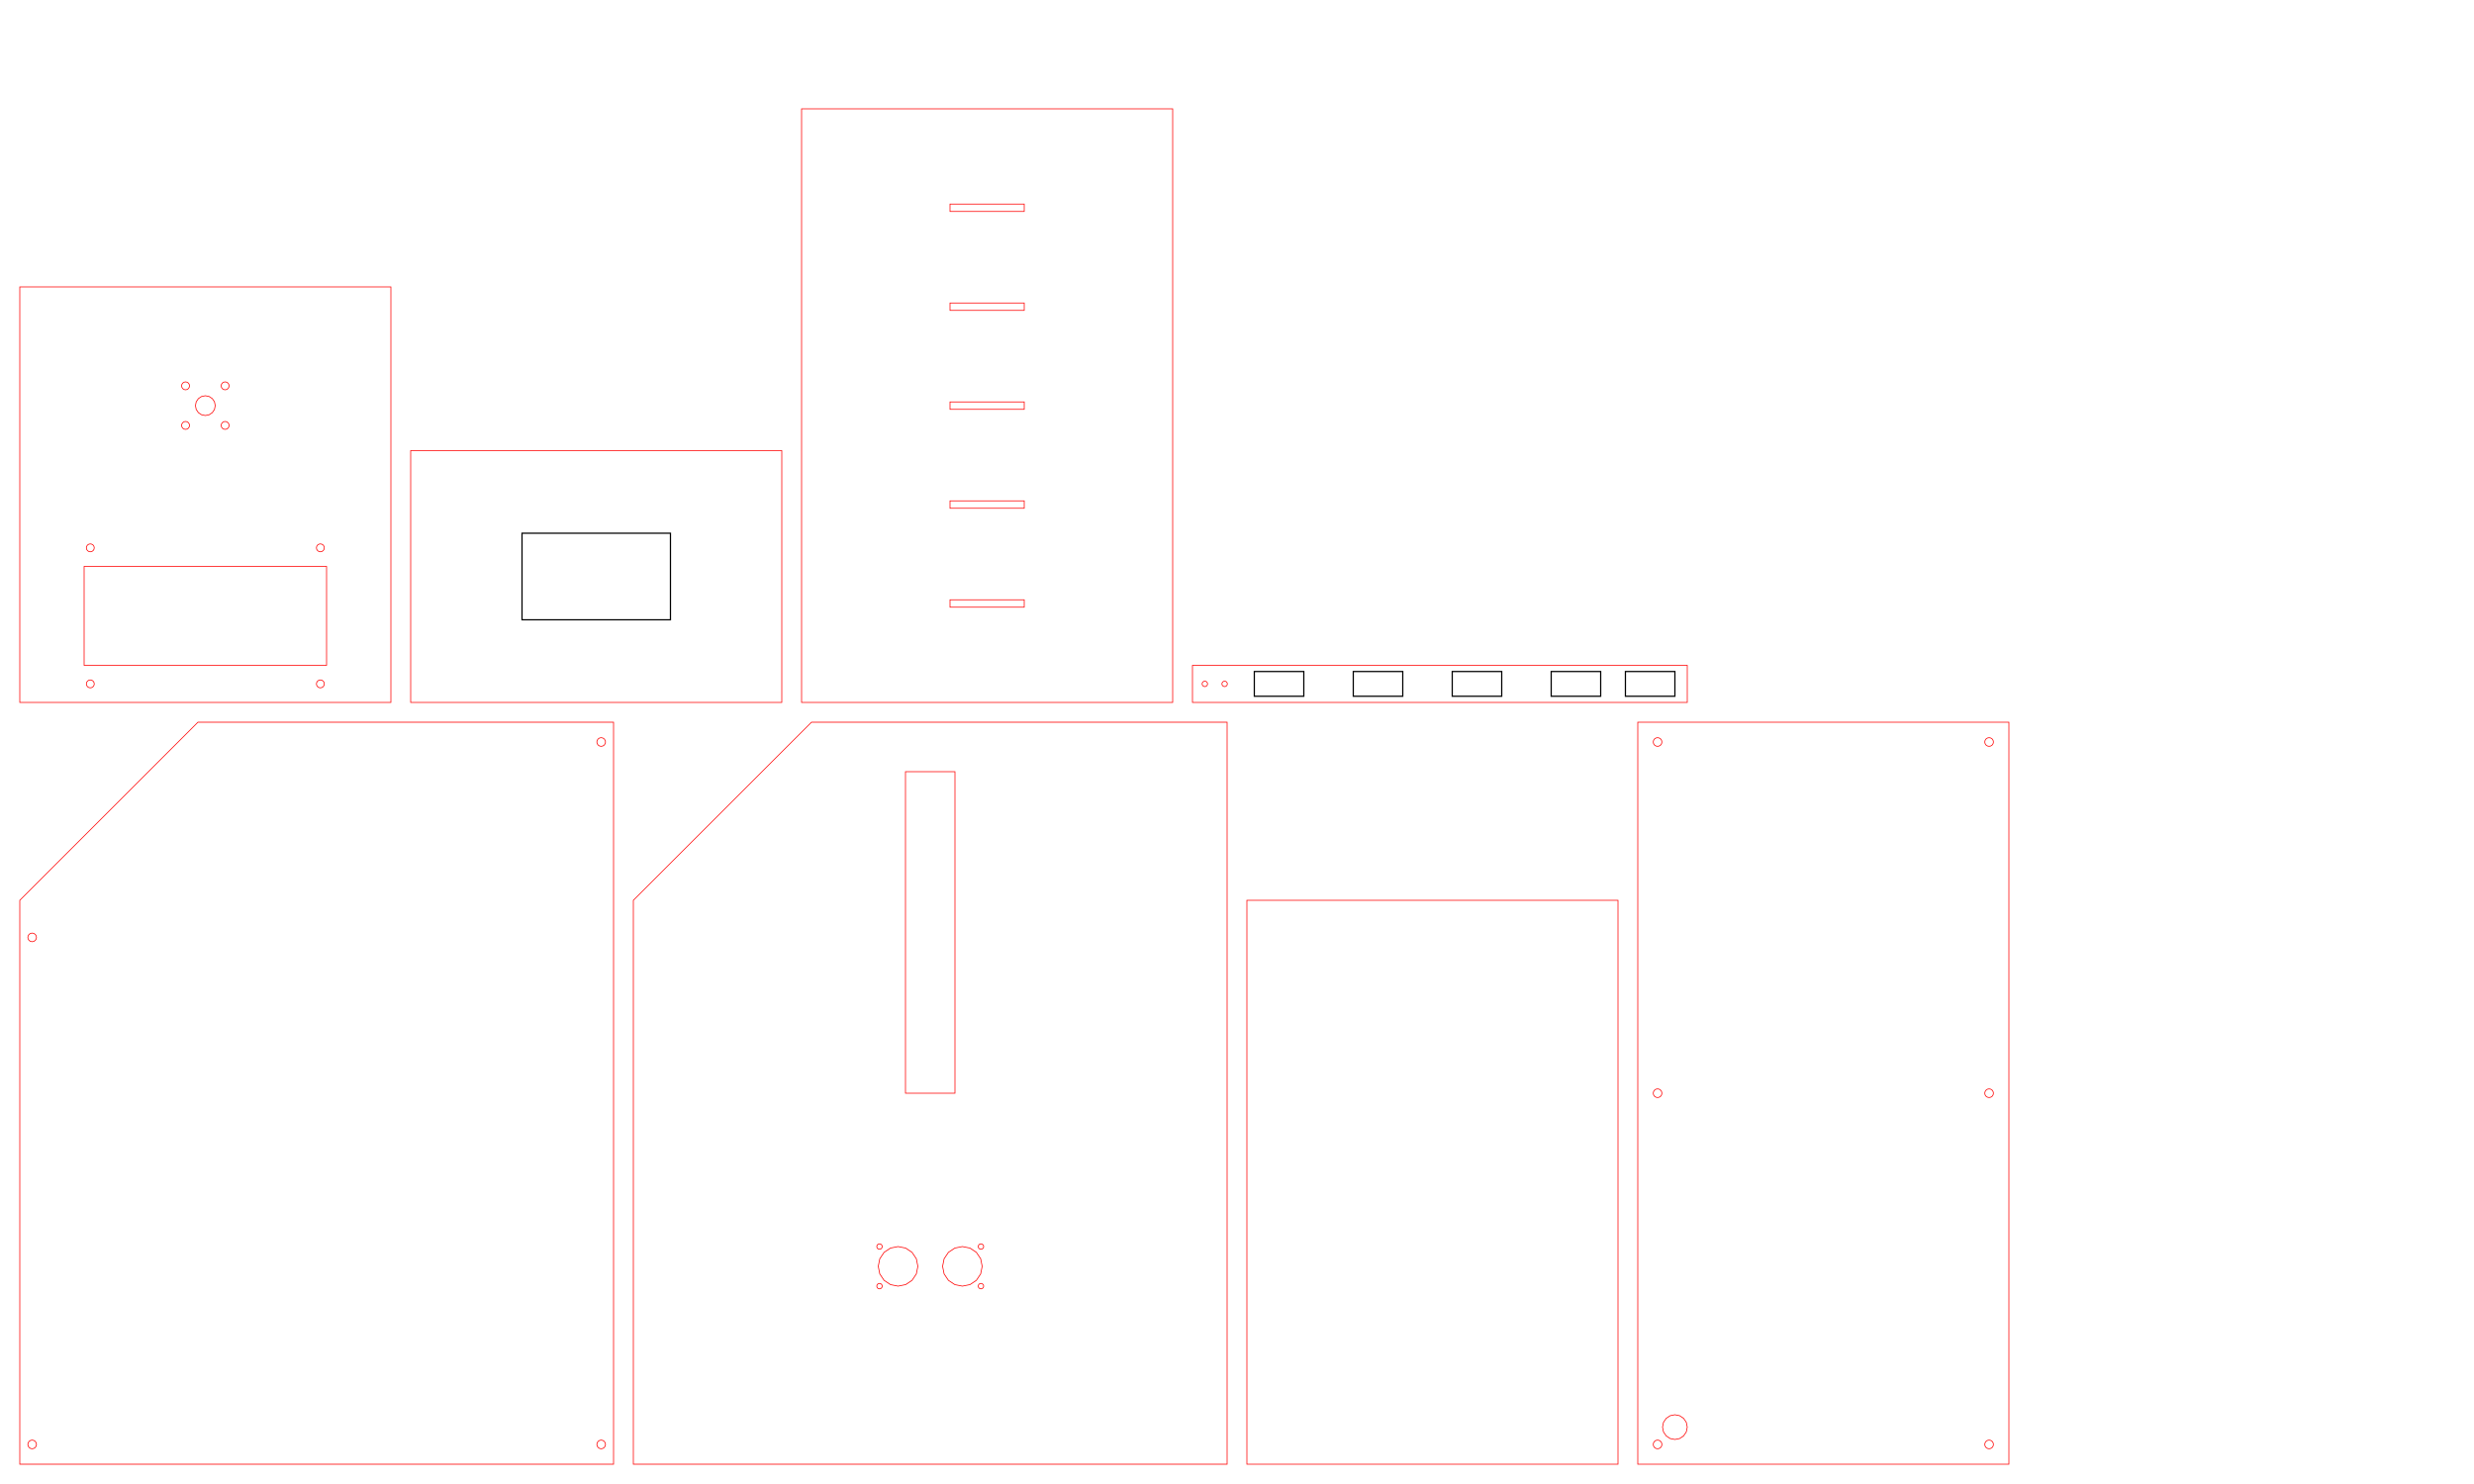
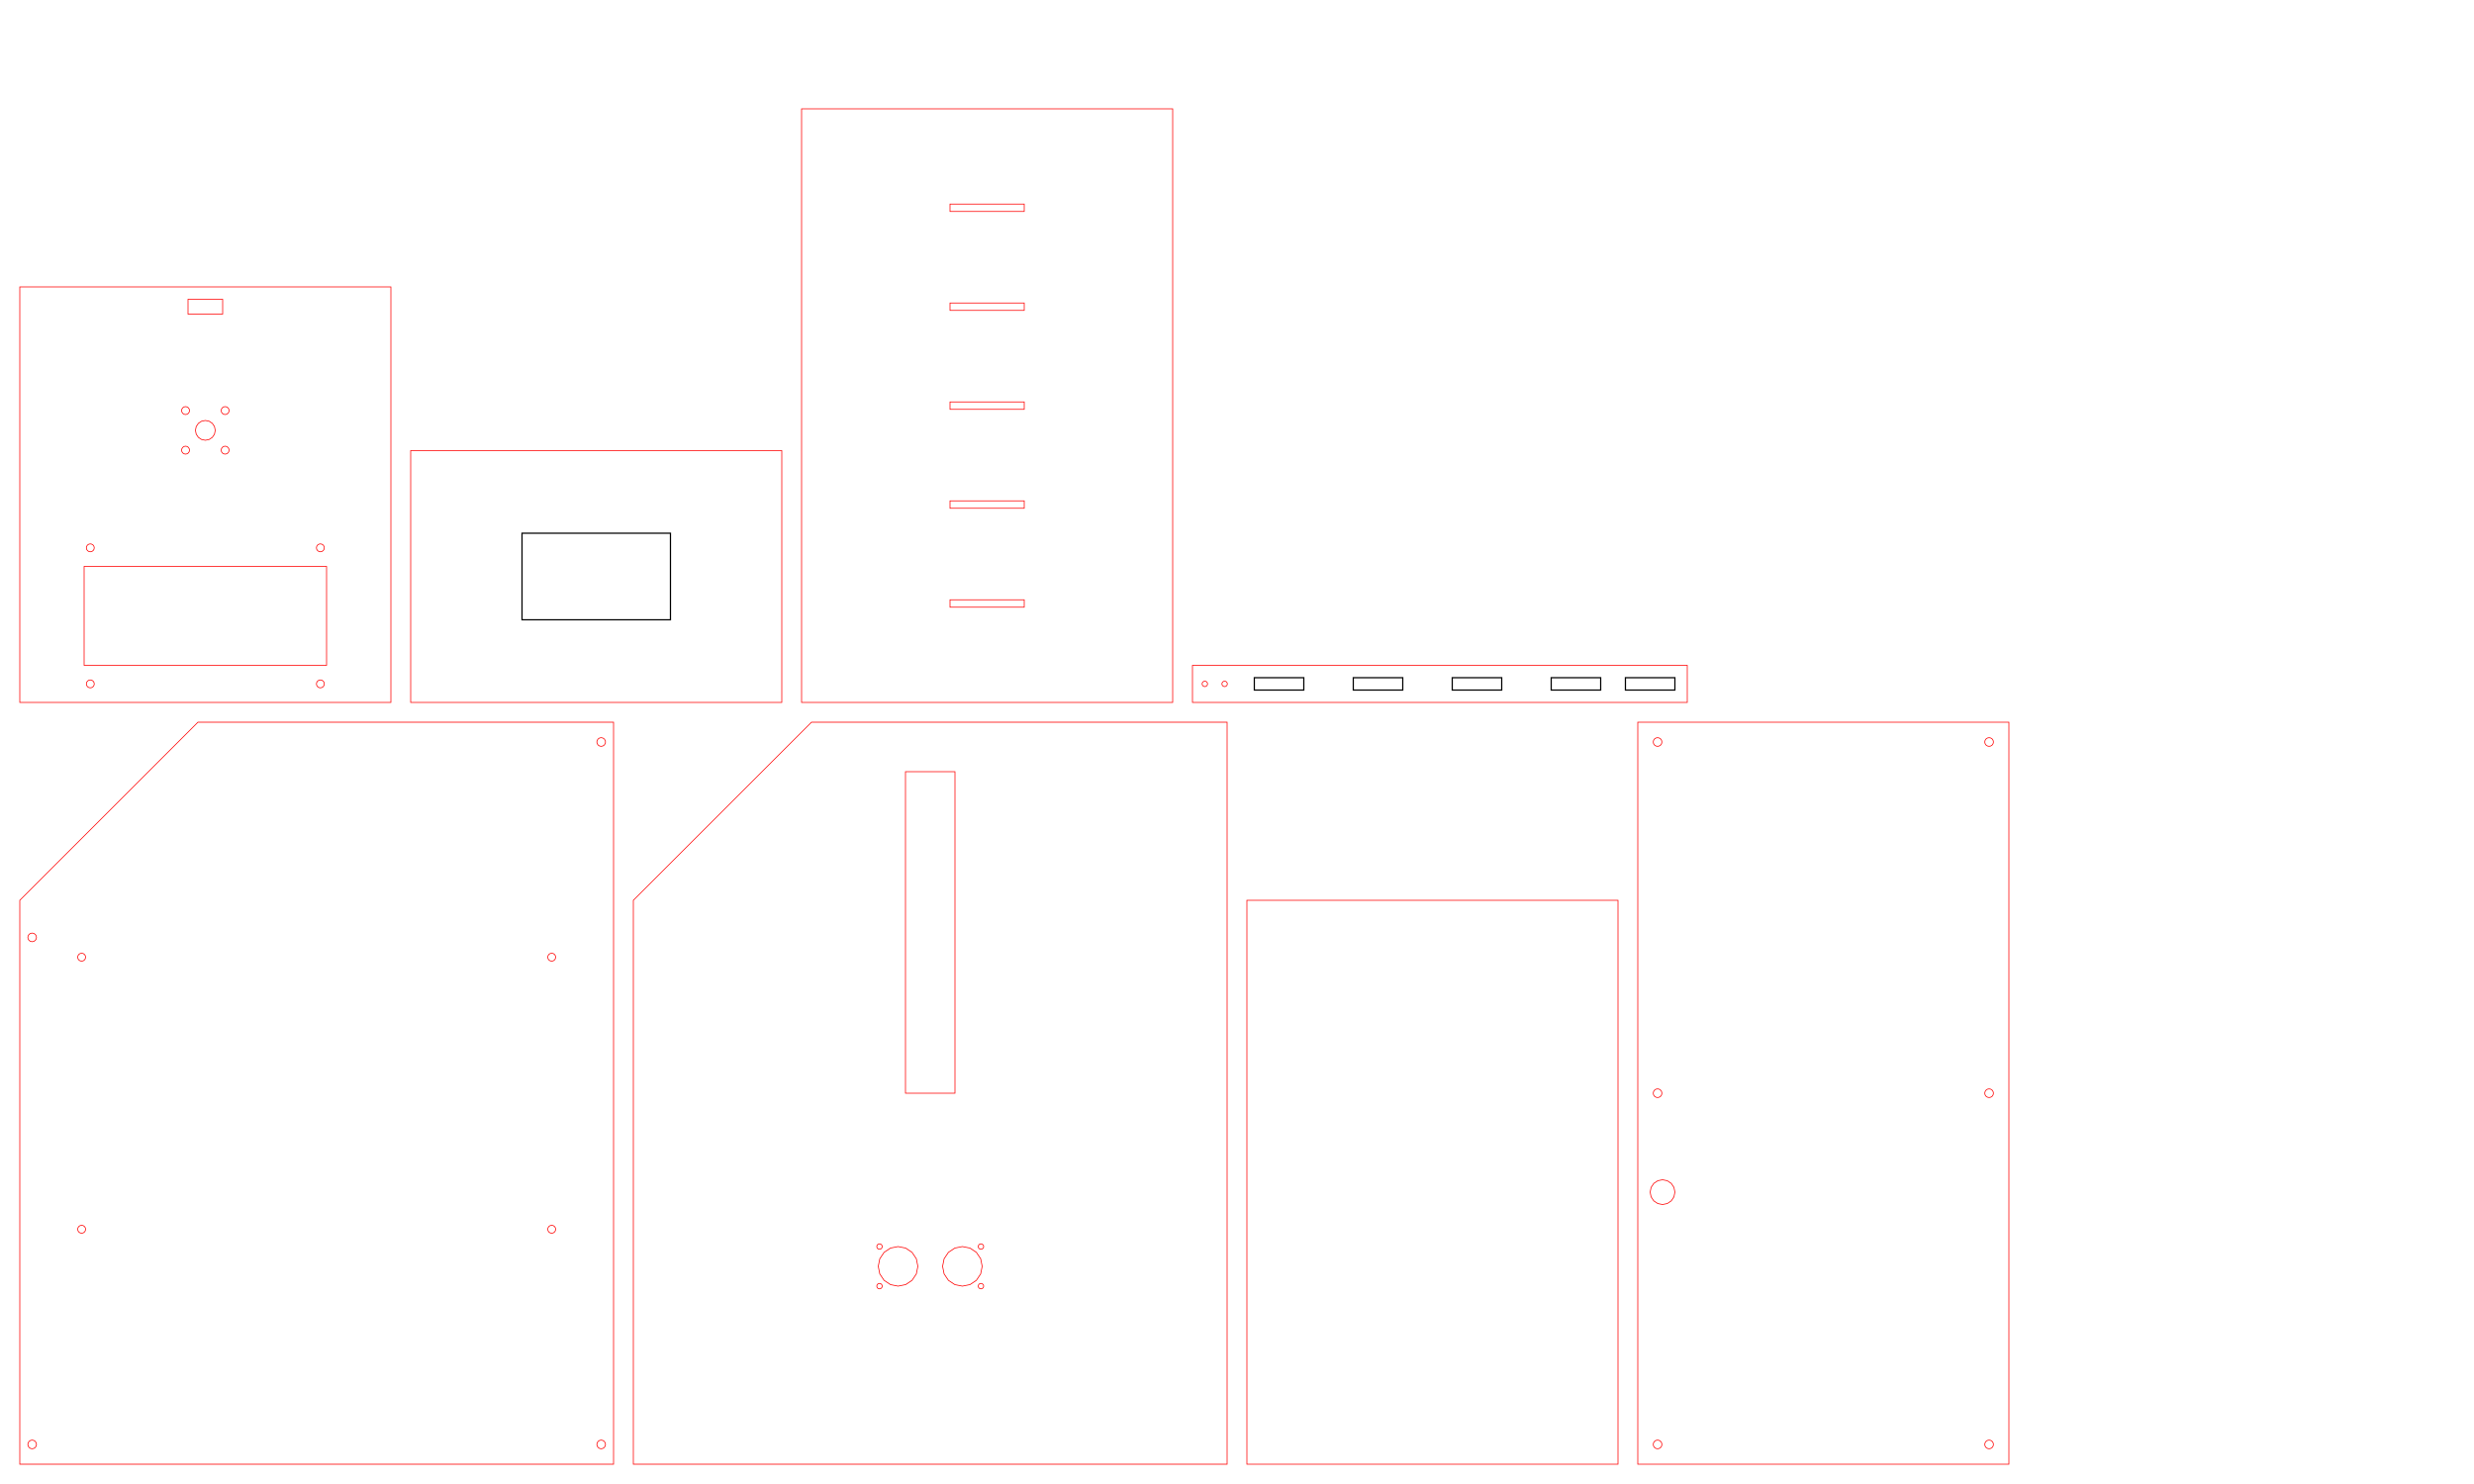
<svg xmlns="http://www.w3.org/2000/svg" baseProfile="full" height="600.0mm" version="1.1" viewBox="0 0 1000.0 600.0" width="1000.0mm">
  <defs />
  <path d="M 504.000,592.000 L 654.000,592.000 L 654.000,364.000 L 504.000,364.000 Z" fill="none" fill-rule="evenodd" stroke="#ff0000" stroke-width="0.3" />
  <path d="M 662.000,592.000 L 812.000,592.000 L 812.000,292.000 L 662.000,292.000 Z" fill="none" fill-rule="evenodd" stroke="#ff0000" stroke-width="0.3" />
-   <path d="M 682.000,577.000 L 681.619,575.087 L 680.536,573.464 L 678.913,572.381 L 677.000,572.000 L 675.087,572.381 L 673.464,573.464 L 672.381,575.087 L 672.000,577.000 L 672.381,578.913 L 673.464,580.536 L 675.087,581.619 L 677.000,582.000 L 678.913,581.619 L 680.536,580.536 L 681.619,578.913 Z" fill="none" fill-rule="evenodd" stroke="#ff0000" stroke-width="0.3" />
+   <path d="M 677.000,482.000 L 676.619,480.087 L 675.536,478.464 L 673.913,477.381 L 672.000,477.000 L 670.087,477.381 L 668.464,478.464 L 667.381,480.087 L 667.000,482.000 L 667.381,483.913 L 668.464,485.536 L 670.087,486.619 L 672.000,487.000 L 673.913,486.619 L 675.536,485.536 L 676.619,483.913 Z" fill="none" fill-rule="evenodd" stroke="#ff0000" stroke-width="0.3" />
  <path d="M 671.750,584.000 L 671.617,583.330 L 671.237,582.763 L 670.670,582.383 L 670.000,582.250 L 669.330,582.383 L 668.763,582.763 L 668.383,583.330 L 668.250,584.000 L 668.383,584.670 L 668.763,585.237 L 669.330,585.617 L 670.000,585.750 L 670.670,585.617 L 671.237,585.237 L 671.617,584.670 Z" fill="none" fill-rule="evenodd" stroke="#ff0000" stroke-width="0.3" />
  <path d="M 805.750,584.000 L 805.617,583.330 L 805.237,582.763 L 804.670,582.383 L 804.000,582.250 L 803.330,582.383 L 802.763,582.763 L 802.383,583.330 L 802.250,584.000 L 802.383,584.670 L 802.763,585.237 L 803.330,585.617 L 804.000,585.750 L 804.670,585.617 L 805.237,585.237 L 805.617,584.670 Z" fill="none" fill-rule="evenodd" stroke="#ff0000" stroke-width="0.3" />
  <path d="M 671.750,300.000 L 671.617,299.330 L 671.237,298.763 L 670.670,298.383 L 670.000,298.250 L 669.330,298.383 L 668.763,298.763 L 668.383,299.330 L 668.250,300.000 L 668.383,300.670 L 668.763,301.237 L 669.330,301.617 L 670.000,301.750 L 670.670,301.617 L 671.237,301.237 L 671.617,300.670 Z" fill="none" fill-rule="evenodd" stroke="#ff0000" stroke-width="0.3" />
  <path d="M 805.750,300.000 L 805.617,299.330 L 805.237,298.763 L 804.670,298.383 L 804.000,298.250 L 803.330,298.383 L 802.763,298.763 L 802.383,299.330 L 802.250,300.000 L 802.383,300.670 L 802.763,301.237 L 803.330,301.617 L 804.000,301.750 L 804.670,301.617 L 805.237,301.237 L 805.617,300.670 Z" fill="none" fill-rule="evenodd" stroke="#ff0000" stroke-width="0.3" />
  <path d="M 671.750,442.000 L 671.617,441.330 L 671.237,440.763 L 670.670,440.383 L 670.000,440.250 L 669.330,440.383 L 668.763,440.763 L 668.383,441.330 L 668.250,442.000 L 668.383,442.670 L 668.763,443.237 L 669.330,443.617 L 670.000,443.750 L 670.670,443.617 L 671.237,443.237 L 671.617,442.670 Z" fill="none" fill-rule="evenodd" stroke="#ff0000" stroke-width="0.3" />
  <path d="M 805.750,442.000 L 805.617,441.330 L 805.237,440.763 L 804.670,440.383 L 804.000,440.250 L 803.330,440.383 L 802.763,440.763 L 802.383,441.330 L 802.250,442.000 L 802.383,442.670 L 802.763,443.237 L 803.330,443.617 L 804.000,443.750 L 804.670,443.617 L 805.237,443.237 L 805.617,442.670 Z" fill="none" fill-rule="evenodd" stroke="#ff0000" stroke-width="0.3" />
  <path d="M 8.000,592.000 L 248.000,592.000 L 248.000,292.000 L 80.000,292.000 L 8.000,364.000 Z" fill="none" fill-rule="evenodd" stroke="#ff0000" stroke-width="0.3" />
  <path d="M 14.750,584.000 L 14.617,583.330 L 14.237,582.763 L 13.670,582.383 L 13.000,582.250 L 12.330,582.383 L 11.763,582.763 L 11.383,583.330 L 11.250,584.000 L 11.383,584.670 L 11.763,585.237 L 12.330,585.617 L 13.000,585.750 L 13.670,585.617 L 14.237,585.237 L 14.617,584.670 Z" fill="none" fill-rule="evenodd" stroke="#ff0000" stroke-width="0.3" />
  <path d="M 244.750,584.000 L 244.617,583.330 L 244.237,582.763 L 243.670,582.383 L 243.000,582.250 L 242.330,582.383 L 241.763,582.763 L 241.383,583.330 L 241.250,584.000 L 241.383,584.670 L 241.763,585.237 L 242.330,585.617 L 243.000,585.750 L 243.670,585.617 L 244.237,585.237 L 244.617,584.670 Z" fill="none" fill-rule="evenodd" stroke="#ff0000" stroke-width="0.3" />
  <path d="M 244.750,300.000 L 244.617,299.330 L 244.237,298.763 L 243.670,298.383 L 243.000,298.250 L 242.330,298.383 L 241.763,298.763 L 241.383,299.330 L 241.250,300.000 L 241.383,300.670 L 241.763,301.237 L 242.330,301.617 L 243.000,301.750 L 243.670,301.617 L 244.237,301.237 L 244.617,300.670 Z" fill="none" fill-rule="evenodd" stroke="#ff0000" stroke-width="0.3" />
  <path d="M 14.750,379.000 L 14.617,378.330 L 14.237,377.763 L 13.670,377.383 L 13.000,377.250 L 12.330,377.383 L 11.763,377.763 L 11.383,378.330 L 11.250,379.000 L 11.383,379.670 L 11.763,380.237 L 12.330,380.617 L 13.000,380.750 L 13.670,380.617 L 14.237,380.237 L 14.617,379.670 Z" fill="none" fill-rule="evenodd" stroke="#ff0000" stroke-width="0.3" />
+   <path d="M 34.600,497.000 L 34.478,496.388 L 34.131,495.869 L 33.612,495.522 L 33.000,495.400 L 32.388,495.522 L 31.869,495.869 L 31.522,496.388 L 31.400,497.000 L 31.522,497.612 L 31.869,498.131 L 32.388,498.478 L 33.000,498.600 L 33.612,498.478 L 34.131,498.131 L 34.478,497.612 Z" fill="none" fill-rule="evenodd" stroke="#ff0000" stroke-width="0.3" />
+   <path d="M 224.600,497.000 L 224.478,496.388 L 224.131,495.869 L 223.612,495.522 L 223.000,495.400 L 222.388,495.522 L 221.869,495.869 L 221.522,496.388 L 221.400,497.000 L 221.522,497.612 L 221.869,498.131 L 222.388,498.478 L 223.000,498.600 L 223.612,498.478 L 224.131,498.131 L 224.478,497.612 Z" fill="none" fill-rule="evenodd" stroke="#ff0000" stroke-width="0.3" />
+   <path d="M 34.600,387.000 L 34.478,386.388 L 34.131,385.869 L 33.612,385.522 L 33.000,385.400 L 32.388,385.522 L 31.869,385.869 L 31.522,386.388 L 31.400,387.000 L 31.522,387.612 L 31.869,388.131 L 32.388,388.478 L 33.000,388.600 L 33.612,388.478 L 34.131,388.131 L 34.478,387.612 Z" fill="none" fill-rule="evenodd" stroke="#ff0000" stroke-width="0.3" />
+   <path d="M 224.600,387.000 L 224.478,386.388 L 224.131,385.869 L 223.612,385.522 L 223.000,385.400 L 222.388,385.522 L 221.869,385.869 L 221.522,386.388 L 221.400,387.000 L 221.522,387.612 L 221.869,388.131 L 222.388,388.478 L 223.000,388.600 L 223.612,388.478 L 224.131,388.131 L 224.478,387.612 Z" fill="none" fill-rule="evenodd" stroke="#ff0000" stroke-width="0.3" />
  <path d="M 256.000,592.000 L 496.000,592.000 L 496.000,292.000 L 328.000,292.000 L 256.000,364.000 Z" fill="none" fill-rule="evenodd" stroke="#ff0000" stroke-width="0.3" />
  <path d="M 371.000,512.000 L 370.391,508.939 L 368.657,506.343 L 366.061,504.609 L 363.000,504.000 L 359.939,504.609 L 357.343,506.343 L 355.609,508.939 L 355.000,512.000 L 355.609,515.061 L 357.343,517.657 L 359.939,519.391 L 363.000,520.000 L 366.061,519.391 L 368.657,517.657 L 370.391,515.061 Z" fill="none" fill-rule="evenodd" stroke="#ff0000" stroke-width="0.3" />
  <path d="M 397.000,512.000 L 396.391,508.939 L 394.657,506.343 L 392.061,504.609 L 389.000,504.000 L 385.939,504.609 L 383.343,506.343 L 381.609,508.939 L 381.000,512.000 L 381.609,515.061 L 383.343,517.657 L 385.939,519.391 L 389.000,520.000 L 392.061,519.391 L 394.657,517.657 L 396.391,515.061 Z" fill="none" fill-rule="evenodd" stroke="#ff0000" stroke-width="0.3" />
  <path d="M 356.600,520.000 L 356.516,519.579 L 356.278,519.222 L 355.921,518.984 L 355.500,518.900 L 355.079,518.984 L 354.722,519.222 L 354.484,519.579 L 354.400,520.000 L 354.484,520.421 L 354.722,520.778 L 355.079,521.016 L 355.500,521.100 L 355.921,521.016 L 356.278,520.778 L 356.516,520.421 Z" fill="none" fill-rule="evenodd" stroke="#ff0000" stroke-width="0.3" />
  <path d="M 397.600,520.000 L 397.516,519.579 L 397.278,519.222 L 396.921,518.984 L 396.500,518.900 L 396.079,518.984 L 395.722,519.222 L 395.484,519.579 L 395.400,520.000 L 395.484,520.421 L 395.722,520.778 L 396.079,521.016 L 396.500,521.100 L 396.921,521.016 L 397.278,520.778 L 397.516,520.421 Z" fill="none" fill-rule="evenodd" stroke="#ff0000" stroke-width="0.3" />
  <path d="M 356.600,504.000 L 356.516,503.579 L 356.278,503.222 L 355.921,502.984 L 355.500,502.900 L 355.079,502.984 L 354.722,503.222 L 354.484,503.579 L 354.400,504.000 L 354.484,504.421 L 354.722,504.778 L 355.079,505.016 L 355.500,505.100 L 355.921,505.016 L 356.278,504.778 L 356.516,504.421 Z" fill="none" fill-rule="evenodd" stroke="#ff0000" stroke-width="0.3" />
  <path d="M 397.600,504.000 L 397.516,503.579 L 397.278,503.222 L 396.921,502.984 L 396.500,502.900 L 396.079,502.984 L 395.722,503.222 L 395.484,503.579 L 395.400,504.000 L 395.484,504.421 L 395.722,504.778 L 396.079,505.016 L 396.500,505.100 L 396.921,505.016 L 397.278,504.778 L 397.516,504.421 Z" fill="none" fill-rule="evenodd" stroke="#ff0000" stroke-width="0.3" />
  <path d="M 366.000,442.000 L 386.000,442.000 L 386.000,312.000 L 366.000,312.000 Z" fill="none" fill-rule="evenodd" stroke="#ff0000" stroke-width="0.3" />
  <path d="M 8.000,284.000 L 158.000,284.000 L 158.000,116.000 L 8.000,116.000 Z" fill="none" fill-rule="evenodd" stroke="#ff0000" stroke-width="0.3" />
  <path d="M 34.000,269.000 L 132.000,269.000 L 132.000,229.000 L 34.000,229.000 Z" fill="none" fill-rule="evenodd" stroke="#ff0000" stroke-width="0.3" />
  <path d="M 38.100,276.500 L 37.978,275.888 L 37.631,275.369 L 37.112,275.022 L 36.500,274.900 L 35.888,275.022 L 35.369,275.369 L 35.022,275.888 L 34.900,276.500 L 35.022,277.112 L 35.369,277.631 L 35.888,277.978 L 36.500,278.100 L 37.112,277.978 L 37.631,277.631 L 37.978,277.112 Z" fill="none" fill-rule="evenodd" stroke="#ff0000" stroke-width="0.3" />
  <path d="M 131.100,276.500 L 130.978,275.888 L 130.631,275.369 L 130.112,275.022 L 129.500,274.900 L 128.888,275.022 L 128.369,275.369 L 128.022,275.888 L 127.900,276.500 L 128.022,277.112 L 128.369,277.631 L 128.888,277.978 L 129.500,278.100 L 130.112,277.978 L 130.631,277.631 L 130.978,277.112 Z" fill="none" fill-rule="evenodd" stroke="#ff0000" stroke-width="0.3" />
  <path d="M 38.100,221.500 L 37.978,220.888 L 37.631,220.369 L 37.112,220.022 L 36.500,219.900 L 35.888,220.022 L 35.369,220.369 L 35.022,220.888 L 34.900,221.500 L 35.022,222.112 L 35.369,222.631 L 35.888,222.978 L 36.500,223.100 L 37.112,222.978 L 37.631,222.631 L 37.978,222.112 Z" fill="none" fill-rule="evenodd" stroke="#ff0000" stroke-width="0.3" />
  <path d="M 131.100,221.500 L 130.978,220.888 L 130.631,220.369 L 130.112,220.022 L 129.500,219.900 L 128.888,220.022 L 128.369,220.369 L 128.022,220.888 L 127.900,221.500 L 128.022,222.112 L 128.369,222.631 L 128.888,222.978 L 129.500,223.100 L 130.112,222.978 L 130.631,222.631 L 130.978,222.112 Z" fill="none" fill-rule="evenodd" stroke="#ff0000" stroke-width="0.3" />
-   <path d="M 87.000,164.000 L 86.696,162.469 L 85.828,161.172 L 84.531,160.304 L 83.000,160.000 L 81.469,160.304 L 80.172,161.172 L 79.304,162.469 L 79.000,164.000 L 79.304,165.531 L 80.172,166.828 L 81.469,167.696 L 83.000,168.000 L 84.531,167.696 L 85.828,166.828 L 86.696,165.531 Z" fill="none" fill-rule="evenodd" stroke="#ff0000" stroke-width="0.3" />
-   <path d="M 76.600,172.000 L 76.478,171.388 L 76.131,170.869 L 75.612,170.522 L 75.000,170.400 L 74.388,170.522 L 73.869,170.869 L 73.522,171.388 L 73.400,172.000 L 73.522,172.612 L 73.869,173.131 L 74.388,173.478 L 75.000,173.600 L 75.612,173.478 L 76.131,173.131 L 76.478,172.612 Z" fill="none" fill-rule="evenodd" stroke="#ff0000" stroke-width="0.3" />
-   <path d="M 92.600,172.000 L 92.478,171.388 L 92.131,170.869 L 91.612,170.522 L 91.000,170.400 L 90.388,170.522 L 89.869,170.869 L 89.522,171.388 L 89.400,172.000 L 89.522,172.612 L 89.869,173.131 L 90.388,173.478 L 91.000,173.600 L 91.612,173.478 L 92.131,173.131 L 92.478,172.612 Z" fill="none" fill-rule="evenodd" stroke="#ff0000" stroke-width="0.3" />
-   <path d="M 76.600,156.000 L 76.478,155.388 L 76.131,154.869 L 75.612,154.522 L 75.000,154.400 L 74.388,154.522 L 73.869,154.869 L 73.522,155.388 L 73.400,156.000 L 73.522,156.612 L 73.869,157.131 L 74.388,157.478 L 75.000,157.600 L 75.612,157.478 L 76.131,157.131 L 76.478,156.612 Z" fill="none" fill-rule="evenodd" stroke="#ff0000" stroke-width="0.3" />
-   <path d="M 92.600,156.000 L 92.478,155.388 L 92.131,154.869 L 91.612,154.522 L 91.000,154.400 L 90.388,154.522 L 89.869,154.869 L 89.522,155.388 L 89.400,156.000 L 89.522,156.612 L 89.869,157.131 L 90.388,157.478 L 91.000,157.600 L 91.612,157.478 L 92.131,157.131 L 92.478,156.612 Z" fill="none" fill-rule="evenodd" stroke="#ff0000" stroke-width="0.3" />
+   <path d="M 87.000,174.000 L 86.696,172.469 L 85.828,171.172 L 84.531,170.304 L 83.000,170.000 L 81.469,170.304 L 80.172,171.172 L 79.304,172.469 L 79.000,174.000 L 79.304,175.531 L 80.172,176.828 L 81.469,177.696 L 83.000,178.000 L 84.531,177.696 L 85.828,176.828 L 86.696,175.531 Z" fill="none" fill-rule="evenodd" stroke="#ff0000" stroke-width="0.3" />
+   <path d="M 76.600,182.000 L 76.478,181.388 L 76.131,180.869 L 75.612,180.522 L 75.000,180.400 L 74.388,180.522 L 73.869,180.869 L 73.522,181.388 L 73.400,182.000 L 73.522,182.612 L 73.869,183.131 L 74.388,183.478 L 75.000,183.600 L 75.612,183.478 L 76.131,183.131 L 76.478,182.612 Z" fill="none" fill-rule="evenodd" stroke="#ff0000" stroke-width="0.3" />
+   <path d="M 92.600,182.000 L 92.478,181.388 L 92.131,180.869 L 91.612,180.522 L 91.000,180.400 L 90.388,180.522 L 89.869,180.869 L 89.522,181.388 L 89.400,182.000 L 89.522,182.612 L 89.869,183.131 L 90.388,183.478 L 91.000,183.600 L 91.612,183.478 L 92.131,183.131 L 92.478,182.612 Z" fill="none" fill-rule="evenodd" stroke="#ff0000" stroke-width="0.3" />
+   <path d="M 76.600,166.000 L 76.478,165.388 L 76.131,164.869 L 75.612,164.522 L 75.000,164.400 L 74.388,164.522 L 73.869,164.869 L 73.522,165.388 L 73.400,166.000 L 73.522,166.612 L 73.869,167.131 L 74.388,167.478 L 75.000,167.600 L 75.612,167.478 L 76.131,167.131 L 76.478,166.612 Z" fill="none" fill-rule="evenodd" stroke="#ff0000" stroke-width="0.3" />
+   <path d="M 92.600,166.000 L 92.478,165.388 L 92.131,164.869 L 91.612,164.522 L 91.000,164.400 L 90.388,164.522 L 89.869,164.869 L 89.522,165.388 L 89.400,166.000 L 89.522,166.612 L 89.869,167.131 L 90.388,167.478 L 91.000,167.600 L 91.612,167.478 L 92.131,167.131 L 92.478,166.612 Z" fill="none" fill-rule="evenodd" stroke="#ff0000" stroke-width="0.3" />
+   <path d="M 76.000,127.000 L 90.000,127.000 L 90.000,121.000 L 76.000,121.000 Z" fill="none" fill-rule="evenodd" stroke="#ff0000" stroke-width="0.3" />
  <path d="M 166.000,284.000 L 316.000,284.000 L 316.000,182.177 L 166.000,182.177 Z" fill="none" fill-rule="evenodd" stroke="#ff0000" stroke-width="0.3" />
  <path d="M 211.000,250.588 L 271.000,250.588 L 271.000,215.588 L 211.000,215.588 Z" fill="none" fill-rule="evenodd" stroke="#000000" stroke-width="0.5" />
  <path d="M 324.000,284.000 L 474.000,284.000 L 474.000,44.000 L 324.000,44.000 Z" fill="none" fill-rule="evenodd" stroke="#ff0000" stroke-width="0.3" />
  <path d="M 384.000,245.500 L 414.000,245.500 L 414.000,242.500 L 384.000,242.500 Z" fill="none" fill-rule="evenodd" stroke="#ff0000" stroke-width="0.3" />
  <path d="M 384.000,205.500 L 414.000,205.500 L 414.000,202.500 L 384.000,202.500 Z" fill="none" fill-rule="evenodd" stroke="#ff0000" stroke-width="0.3" />
  <path d="M 384.000,165.500 L 414.000,165.500 L 414.000,162.500 L 384.000,162.500 Z" fill="none" fill-rule="evenodd" stroke="#ff0000" stroke-width="0.3" />
  <path d="M 384.000,125.500 L 414.000,125.500 L 414.000,122.500 L 384.000,122.500 Z" fill="none" fill-rule="evenodd" stroke="#ff0000" stroke-width="0.3" />
  <path d="M 384.000,85.500 L 414.000,85.500 L 414.000,82.500 L 384.000,82.500 Z" fill="none" fill-rule="evenodd" stroke="#ff0000" stroke-width="0.3" />
  <path d="M 482.000,284.000 L 682.000,284.000 L 682.000,269.000 L 482.000,269.000 Z" fill="none" fill-rule="evenodd" stroke="#ff0000" stroke-width="0.3" />
  <path d="M 488.100,276.500 L 488.016,276.079 L 487.778,275.722 L 487.421,275.484 L 487.000,275.400 L 486.579,275.484 L 486.222,275.722 L 485.984,276.079 L 485.900,276.500 L 485.984,276.921 L 486.222,277.278 L 486.579,277.516 L 487.000,277.600 L 487.421,277.516 L 487.778,277.278 L 488.016,276.921 Z" fill="none" fill-rule="evenodd" stroke="#ff0000" stroke-width="0.3" />
  <path d="M 496.100,276.500 L 496.016,276.079 L 495.778,275.722 L 495.421,275.484 L 495.000,275.400 L 494.579,275.484 L 494.222,275.722 L 493.984,276.079 L 493.900,276.500 L 493.984,276.921 L 494.222,277.278 L 494.579,277.516 L 495.000,277.600 L 495.421,277.516 L 495.778,277.278 L 496.016,276.921 Z" fill="none" fill-rule="evenodd" stroke="#ff0000" stroke-width="0.3" />
-   <path d="M 507.000,281.500 L 527.000,281.500 L 527.000,271.500 L 507.000,271.500 Z" fill="none" fill-rule="evenodd" stroke="#000000" stroke-width="0.5" />
-   <path d="M 547.000,281.500 L 567.000,281.500 L 567.000,271.500 L 547.000,271.500 Z" fill="none" fill-rule="evenodd" stroke="#000000" stroke-width="0.5" />
-   <path d="M 587.000,281.500 L 607.000,281.500 L 607.000,271.500 L 587.000,271.500 Z" fill="none" fill-rule="evenodd" stroke="#000000" stroke-width="0.5" />
-   <path d="M 627.000,281.500 L 647.000,281.500 L 647.000,271.500 L 627.000,271.500 Z" fill="none" fill-rule="evenodd" stroke="#000000" stroke-width="0.5" />
-   <path d="M 657.000,281.500 L 677.000,281.500 L 677.000,271.500 L 657.000,271.500 Z" fill="none" fill-rule="evenodd" stroke="#000000" stroke-width="0.5" />
+   <path d="M 507.000,279.000 L 527.000,279.000 L 527.000,274.000 L 507.000,274.000 Z" fill="none" fill-rule="evenodd" stroke="#000000" stroke-width="0.5" />
+   <path d="M 547.000,279.000 L 567.000,279.000 L 567.000,274.000 L 547.000,274.000 Z" fill="none" fill-rule="evenodd" stroke="#000000" stroke-width="0.5" />
+   <path d="M 587.000,279.000 L 607.000,279.000 L 607.000,274.000 L 587.000,274.000 Z" fill="none" fill-rule="evenodd" stroke="#000000" stroke-width="0.5" />
+   <path d="M 627.000,279.000 L 647.000,279.000 L 647.000,274.000 L 627.000,274.000 Z" fill="none" fill-rule="evenodd" stroke="#000000" stroke-width="0.5" />
+   <path d="M 657.000,279.000 L 677.000,279.000 L 677.000,274.000 L 657.000,274.000 Z" fill="none" fill-rule="evenodd" stroke="#000000" stroke-width="0.5" />
</svg>
